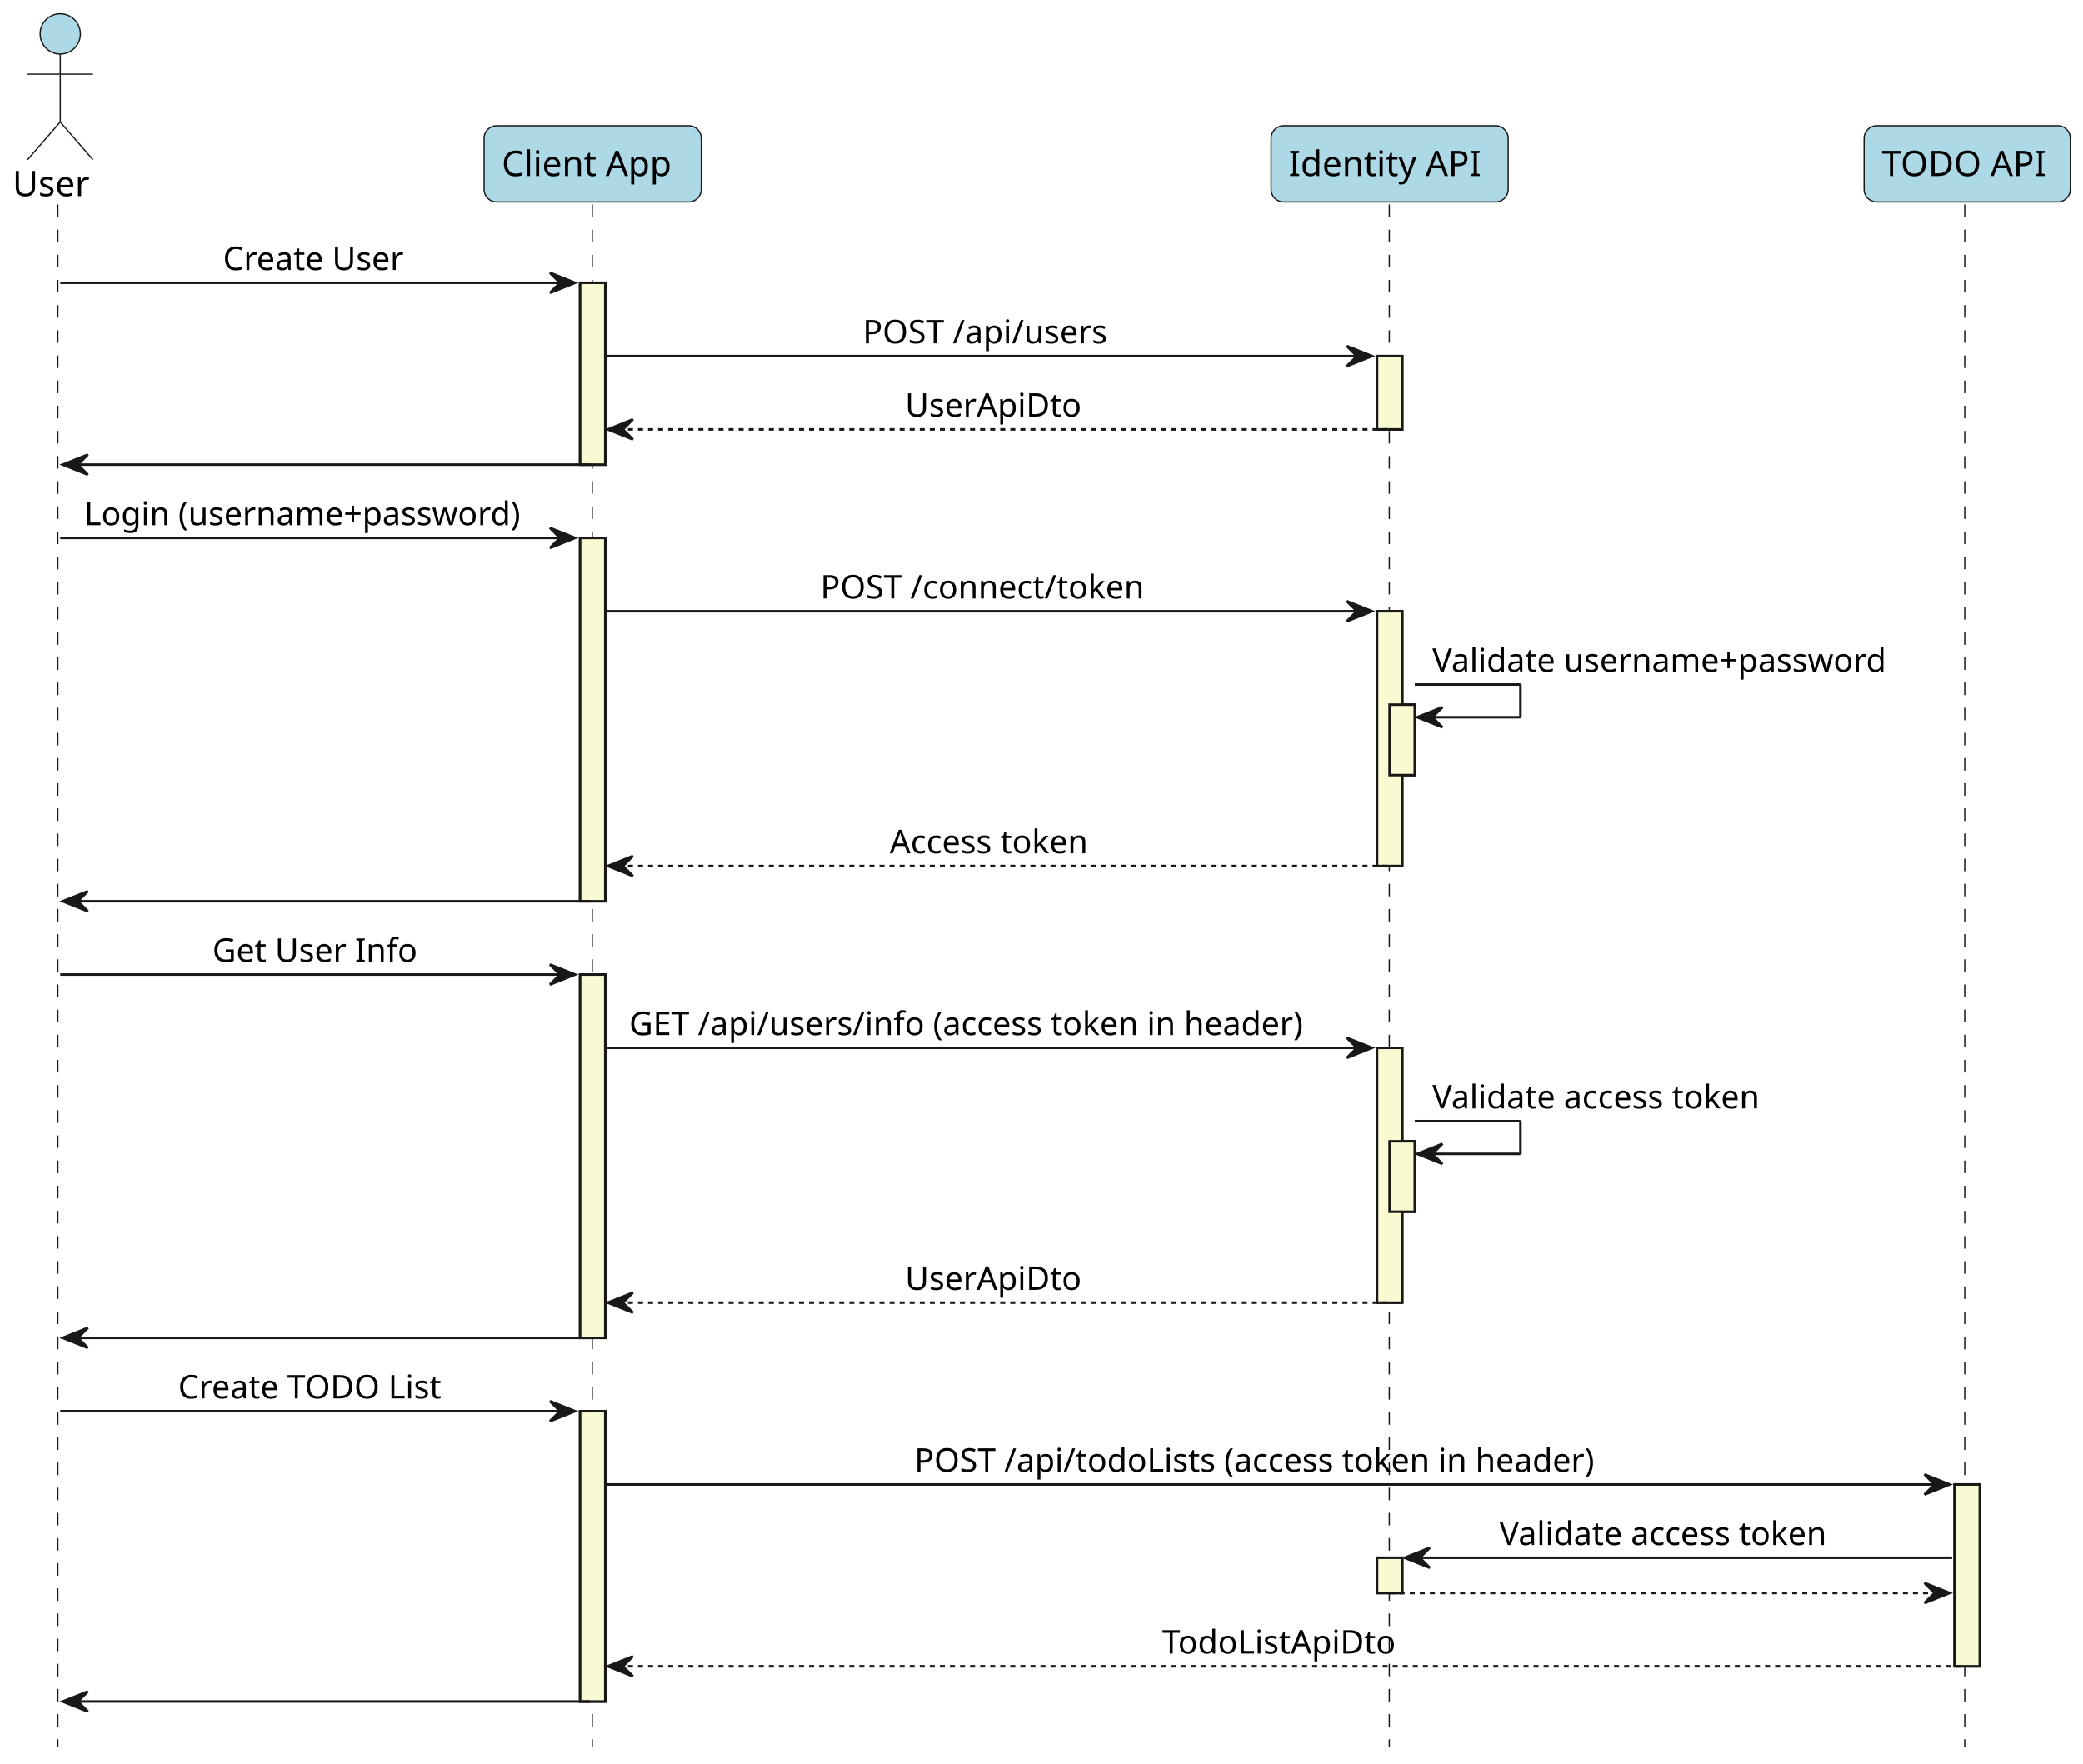
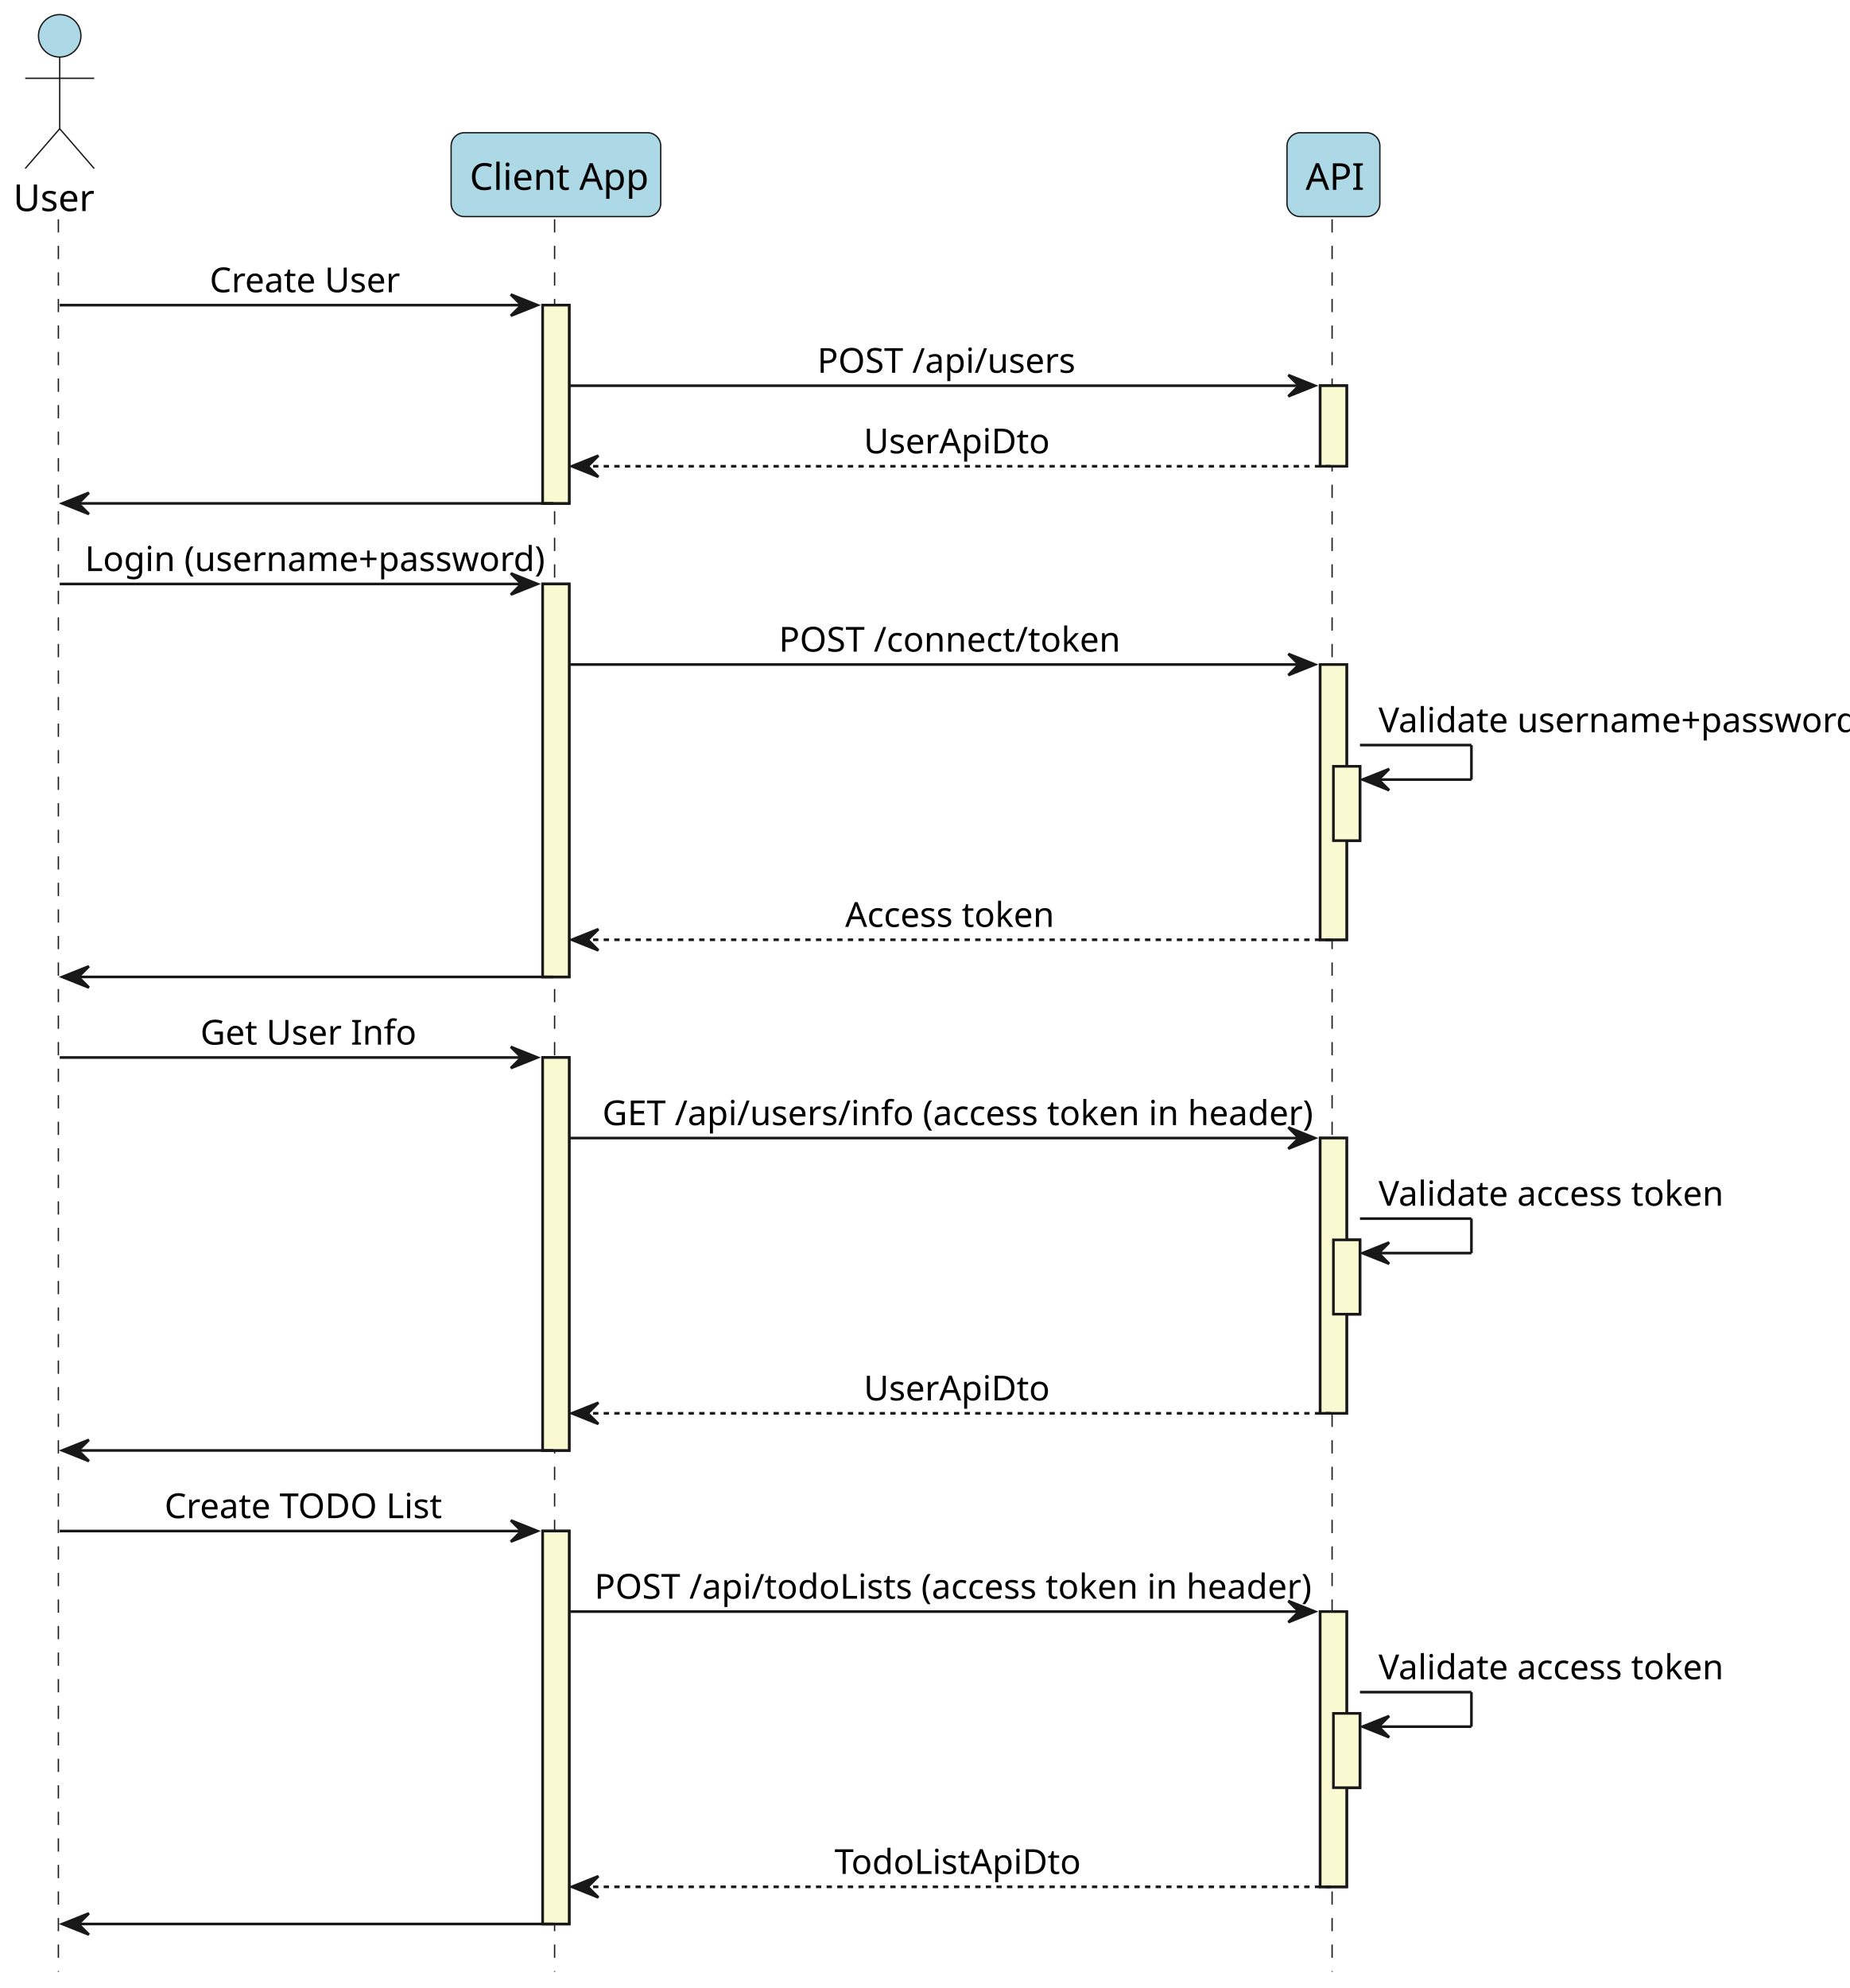
- <svg xmlns="http://www.w3.org/2000/svg" contentStyleType="text/css" data-diagram-type="SEQUENCE" height="701px" preserveAspectRatio="none" style="width:828px;height:701px;background:#FFFFFF;" version="1.1" viewBox="0 0 828 701" width="828px" zoomAndPan="magnify">
+ <svg xmlns="http://www.w3.org/2000/svg" contentStyleType="text/css" height="749px" preserveAspectRatio="none" style="width:697px;height:749px;background:#FFFFFF;" version="1.1" viewBox="0 0 697 749" width="697px" zoomAndPan="magnify">
  <defs />
  <g>
-     <g>
-       <rect fill="#FAFAD2" height="72.266" style="stroke:#181818;stroke-width:1;" width="10" x="230.592" y="112.43" />
-     </g>
-     <g>
-       <rect fill="#FAFAD2" height="144.398" style="stroke:#181818;stroke-width:1;" width="10" x="230.592" y="213.828" />
-     </g>
-     <g>
-       <rect fill="#FAFAD2" height="144.398" style="stroke:#181818;stroke-width:1;" width="10" x="230.592" y="387.359" />
-     </g>
-     <g>
-       <rect fill="#FAFAD2" height="115.398" style="stroke:#181818;stroke-width:1;" width="10" x="230.592" y="560.891" />
-     </g>
-     <g>
-       <rect fill="#FAFAD2" height="29.133" style="stroke:#181818;stroke-width:1;" width="10" x="547.375" y="141.562" />
-     </g>
-     <g>
-       <rect fill="#FAFAD2" height="101.266" style="stroke:#181818;stroke-width:1;" width="10" x="547.375" y="242.961" />
-     </g>
-     <g>
-       <rect fill="#FAFAD2" height="28" style="stroke:#181818;stroke-width:1;" width="10" x="552.375" y="280.094" />
-     </g>
-     <g>
-       <rect fill="#FAFAD2" height="101.266" style="stroke:#181818;stroke-width:1;" width="10" x="547.375" y="416.492" />
-     </g>
-     <g>
-       <rect fill="#FAFAD2" height="28" style="stroke:#181818;stroke-width:1;" width="10" x="552.375" y="453.625" />
-     </g>
-     <g>
-       <rect fill="#FAFAD2" height="14" style="stroke:#181818;stroke-width:1;" width="10" x="547.375" y="619.156" />
-     </g>
-     <g>
-       <rect fill="#FAFAD2" height="72.266" style="stroke:#181818;stroke-width:1;" width="10" x="776.966" y="590.023" />
-     </g>
-     <g>
-       <rect fill="#000000" fill-opacity="0" height="612.992" width="8" x="19.955" y="81.297" />
-       <line style="stroke:#181818;stroke-width:0.5;stroke-dasharray:5.0,5.0;" x1="23" x2="23" y1="81.297" y2="694.289" />
-     </g>
-     <g>
-       <rect fill="#000000" fill-opacity="0" height="612.992" width="8" x="231.592" y="81.297" />
-       <line style="stroke:#181818;stroke-width:0.5;stroke-dasharray:5.0,5.0;" x1="235.426" x2="235.426" y1="81.297" y2="694.289" />
-     </g>
-     <g>
-       <rect fill="#000000" fill-opacity="0" height="612.992" width="8" x="548.375" y="81.297" />
-       <line style="stroke:#181818;stroke-width:0.5;stroke-dasharray:5.0,5.0;" x1="552.249" x2="552.249" y1="81.297" y2="694.289" />
-     </g>
-     <g>
-       <rect fill="#000000" fill-opacity="0" height="612.992" width="8" x="777.966" y="81.297" />
-       <line style="stroke:#181818;stroke-width:0.5;stroke-dasharray:5.0,5.0;" x1="780.981" x2="780.981" y1="81.297" y2="694.289" />
-     </g>
-     <g class="participant participant-head" data-participant="User">
-       <text fill="#000000" font-family="sans-serif" font-size="14" lengthAdjust="spacing" textLength="31.91" x="5" y="77.995">User</text>
-       <ellipse cx="23.955" cy="13.5" fill="#ADD8E6" rx="8" ry="8" style="stroke:#181818;stroke-width:0.5;" />
-       <path d="M23.955,21.5 L23.955,48.5 M10.955,29.5 L36.955,29.5 M23.955,48.5 L10.955,63.5 M23.955,48.5 L36.955,63.5" fill="none" style="stroke:#181818;stroke-width:0.5;" />
-     </g>
-     <g class="participant participant-head" data-participant="ClientApp">
-       <rect fill="#ADD8E6" height="30.297" rx="5" ry="5" style="stroke:#181818;stroke-width:0.5;" width="86.331" x="192.426" y="50" />
-       <text fill="#000000" font-family="sans-serif" font-size="14" lengthAdjust="spacing" textLength="72.331" x="199.426" y="69.995">Client App</text>
-     </g>
-     <g class="participant participant-head" data-participant="IdentityApi">
-       <rect fill="#ADD8E6" height="30.297" rx="5" ry="5" style="stroke:#181818;stroke-width:0.5;" width="94.254" x="505.248" y="50" />
-       <text fill="#000000" font-family="sans-serif" font-size="14" lengthAdjust="spacing" textLength="80.254" x="512.249" y="69.995">Identity API</text>
-     </g>
-     <g class="participant participant-head" data-participant="TodoApi">
-       <rect fill="#ADD8E6" height="30.297" rx="5" ry="5" style="stroke:#181818;stroke-width:0.5;" width="81.97" x="740.981" y="50" />
-       <text fill="#000000" font-family="sans-serif" font-size="14" lengthAdjust="spacing" textLength="67.97" x="747.981" y="69.995">TODO API</text>
-     </g>
-     <g>
-       <rect fill="#FAFAD2" height="72.266" style="stroke:#181818;stroke-width:1;" width="10" x="230.592" y="112.43" />
-     </g>
-     <g>
-       <rect fill="#FAFAD2" height="144.398" style="stroke:#181818;stroke-width:1;" width="10" x="230.592" y="213.828" />
-     </g>
-     <g>
-       <rect fill="#FAFAD2" height="144.398" style="stroke:#181818;stroke-width:1;" width="10" x="230.592" y="387.359" />
-     </g>
-     <g>
-       <rect fill="#FAFAD2" height="115.398" style="stroke:#181818;stroke-width:1;" width="10" x="230.592" y="560.891" />
-     </g>
-     <g>
-       <rect fill="#FAFAD2" height="29.133" style="stroke:#181818;stroke-width:1;" width="10" x="547.375" y="141.562" />
-     </g>
-     <g>
-       <rect fill="#FAFAD2" height="101.266" style="stroke:#181818;stroke-width:1;" width="10" x="547.375" y="242.961" />
-     </g>
-     <g>
-       <rect fill="#FAFAD2" height="28" style="stroke:#181818;stroke-width:1;" width="10" x="552.375" y="280.094" />
-     </g>
-     <g>
-       <rect fill="#FAFAD2" height="101.266" style="stroke:#181818;stroke-width:1;" width="10" x="547.375" y="416.492" />
-     </g>
-     <g>
-       <rect fill="#FAFAD2" height="28" style="stroke:#181818;stroke-width:1;" width="10" x="552.375" y="453.625" />
-     </g>
-     <g>
-       <rect fill="#FAFAD2" height="14" style="stroke:#181818;stroke-width:1;" width="10" x="547.375" y="619.156" />
-     </g>
-     <g>
-       <rect fill="#FAFAD2" height="72.266" style="stroke:#181818;stroke-width:1;" width="10" x="776.966" y="590.023" />
-     </g>
-     <g class="message" data-participant-1="User" data-participant-2="ClientApp">
-       <polygon fill="#181818" points="218.592,108.43,228.592,112.43,218.592,116.43,222.592,112.43" style="stroke:#181818;stroke-width:1;" />
-       <line style="stroke:#181818;stroke-width:1;" x1="23.955" x2="224.592" y1="112.43" y2="112.43" />
-       <text fill="#000000" font-family="sans-serif" font-size="13" lengthAdjust="spacing" textLength="77.245" x="88.651" y="107.364">Create User</text>
-     </g>
-     <g class="message" data-participant-1="ClientApp" data-participant-2="IdentityApi">
-       <polygon fill="#181818" points="535.375,137.562,545.375,141.562,535.375,145.562,539.375,141.562" style="stroke:#181818;stroke-width:1;" />
-       <line style="stroke:#181818;stroke-width:1;" x1="240.592" x2="541.375" y1="141.562" y2="141.562" />
-       <text fill="#000000" font-family="sans-serif" font-size="13" lengthAdjust="spacing" textLength="102.115" x="342.926" y="136.497">POST /api/users</text>
-     </g>
-     <g class="message" data-participant-1="IdentityApi" data-participant-2="ClientApp">
-       <polygon fill="#181818" points="251.592,166.695,241.592,170.695,251.592,174.695,247.592,170.695" style="stroke:#181818;stroke-width:1;" />
-       <line style="stroke:#181818;stroke-width:1;stroke-dasharray:2.0,2.0;" x1="245.592" x2="551.375" y1="170.695" y2="170.695" />
-       <text fill="#000000" font-family="sans-serif" font-size="13" lengthAdjust="spacing" textLength="73.449" x="359.759" y="165.629">UserApiDto</text>
-     </g>
-     <g class="message" data-participant-1="ClientApp" data-participant-2="User">
-       <polygon fill="#181818" points="34.955,180.695,24.955,184.695,34.955,188.695,30.955,184.695" style="stroke:#181818;stroke-width:1;" />
-       <line style="stroke:#181818;stroke-width:1;" x1="28.955" x2="234.592" y1="184.695" y2="184.695" />
-     </g>
-     <g class="message" data-participant-1="User" data-participant-2="ClientApp">
-       <polygon fill="#181818" points="218.592,209.828,228.592,213.828,218.592,217.828,222.592,213.828" style="stroke:#181818;stroke-width:1;" />
-       <line style="stroke:#181818;stroke-width:1;" x1="23.955" x2="224.592" y1="213.828" y2="213.828" />
-       <text fill="#000000" font-family="sans-serif" font-size="13" lengthAdjust="spacing" textLength="187.637" x="33.455" y="208.762">Login (username+password)</text>
-     </g>
-     <g class="message" data-participant-1="ClientApp" data-participant-2="IdentityApi">
-       <polygon fill="#181818" points="535.375,238.961,545.375,242.961,535.375,246.961,539.375,242.961" style="stroke:#181818;stroke-width:1;" />
-       <line style="stroke:#181818;stroke-width:1;" x1="240.592" x2="541.375" y1="242.961" y2="242.961" />
-       <text fill="#000000" font-family="sans-serif" font-size="13" lengthAdjust="spacing" textLength="135.795" x="326.086" y="237.895">POST /connect/token</text>
-     </g>
-     <g class="message" data-participant-1="IdentityApi" data-participant-2="IdentityApi">
-       <line style="stroke:#181818;stroke-width:1;" x1="562.375" x2="604.375" y1="272.094" y2="272.094" />
-       <line style="stroke:#181818;stroke-width:1;" x1="604.375" x2="604.375" y1="272.094" y2="285.094" />
-       <line style="stroke:#181818;stroke-width:1;" x1="563.375" x2="604.375" y1="285.094" y2="285.094" />
-       <polygon fill="#181818" points="573.375,281.094,563.375,285.094,573.375,289.094,569.375,285.094" style="stroke:#181818;stroke-width:1;" />
-       <text fill="#000000" font-family="sans-serif" font-size="13" lengthAdjust="spacing" textLength="195.59" x="569.375" y="267.028">Validate username+password</text>
-     </g>
-     <g class="message" data-participant-1="IdentityApi" data-participant-2="ClientApp">
-       <polygon fill="#181818" points="251.592,340.227,241.592,344.227,251.592,348.227,247.592,344.227" style="stroke:#181818;stroke-width:1;" />
-       <line style="stroke:#181818;stroke-width:1;stroke-dasharray:2.0,2.0;" x1="245.592" x2="551.375" y1="344.227" y2="344.227" />
-       <text fill="#000000" font-family="sans-serif" font-size="13" lengthAdjust="spacing" textLength="85.681" x="353.643" y="339.161">Access token</text>
-     </g>
-     <g class="message" data-participant-1="ClientApp" data-participant-2="User">
-       <polygon fill="#181818" points="34.955,354.227,24.955,358.227,34.955,362.227,30.955,358.227" style="stroke:#181818;stroke-width:1;" />
-       <line style="stroke:#181818;stroke-width:1;" x1="28.955" x2="234.592" y1="358.227" y2="358.227" />
-     </g>
-     <g class="message" data-participant-1="User" data-participant-2="ClientApp">
-       <polygon fill="#181818" points="218.592,383.359,228.592,387.359,218.592,391.359,222.592,387.359" style="stroke:#181818;stroke-width:1;" />
-       <line style="stroke:#181818;stroke-width:1;" x1="23.955" x2="224.592" y1="387.359" y2="387.359" />
-       <text fill="#000000" font-family="sans-serif" font-size="13" lengthAdjust="spacing" textLength="85.668" x="84.439" y="382.293">Get User Info</text>
-     </g>
-     <g class="message" data-participant-1="ClientApp" data-participant-2="IdentityApi">
-       <polygon fill="#181818" points="535.375,412.492,545.375,416.492,535.375,420.492,539.375,416.492" style="stroke:#181818;stroke-width:1;" />
-       <line style="stroke:#181818;stroke-width:1;" x1="240.592" x2="541.375" y1="416.492" y2="416.492" />
-       <text fill="#000000" font-family="sans-serif" font-size="13" lengthAdjust="spacing" textLength="287.784" x="250.092" y="411.426">GET /api/users/info (access token in header)</text>
-     </g>
-     <g class="message" data-participant-1="IdentityApi" data-participant-2="IdentityApi">
-       <line style="stroke:#181818;stroke-width:1;" x1="562.375" x2="604.375" y1="445.625" y2="445.625" />
-       <line style="stroke:#181818;stroke-width:1;" x1="604.375" x2="604.375" y1="445.625" y2="458.625" />
-       <line style="stroke:#181818;stroke-width:1;" x1="563.375" x2="604.375" y1="458.625" y2="458.625" />
-       <polygon fill="#181818" points="573.375,454.625,563.375,458.625,573.375,462.625,569.375,458.625" style="stroke:#181818;stroke-width:1;" />
-       <text fill="#000000" font-family="sans-serif" font-size="13" lengthAdjust="spacing" textLength="142.283" x="569.375" y="440.559">Validate access token</text>
-     </g>
-     <g class="message" data-participant-1="IdentityApi" data-participant-2="ClientApp">
-       <polygon fill="#181818" points="251.592,513.758,241.592,517.758,251.592,521.758,247.592,517.758" style="stroke:#181818;stroke-width:1;" />
-       <line style="stroke:#181818;stroke-width:1;stroke-dasharray:2.0,2.0;" x1="245.592" x2="551.375" y1="517.758" y2="517.758" />
-       <text fill="#000000" font-family="sans-serif" font-size="13" lengthAdjust="spacing" textLength="73.449" x="359.759" y="512.692">UserApiDto</text>
-     </g>
-     <g class="message" data-participant-1="ClientApp" data-participant-2="User">
-       <polygon fill="#181818" points="34.955,527.758,24.955,531.758,34.955,535.758,30.955,531.758" style="stroke:#181818;stroke-width:1;" />
-       <line style="stroke:#181818;stroke-width:1;" x1="28.955" x2="234.592" y1="531.758" y2="531.758" />
-     </g>
-     <g class="message" data-participant-1="User" data-participant-2="ClientApp">
-       <polygon fill="#181818" points="218.592,556.891,228.592,560.891,218.592,564.891,222.592,560.891" style="stroke:#181818;stroke-width:1;" />
-       <line style="stroke:#181818;stroke-width:1;" x1="23.955" x2="224.592" y1="560.891" y2="560.891" />
-       <text fill="#000000" font-family="sans-serif" font-size="13" lengthAdjust="spacing" textLength="112.887" x="70.83" y="555.825">Create TODO List</text>
-     </g>
-     <g class="message" data-participant-1="ClientApp" data-participant-2="TodoApi">
-       <polygon fill="#181818" points="764.966,586.023,774.966,590.023,764.966,594.023,768.966,590.023" style="stroke:#181818;stroke-width:1;" />
-       <line style="stroke:#181818;stroke-width:1;" x1="240.592" x2="770.966" y1="590.023" y2="590.023" />
-       <text fill="#000000" font-family="sans-serif" font-size="13" lengthAdjust="spacing" textLength="290.685" x="363.437" y="584.957">POST /api/todoLists (access token in header)</text>
-     </g>
-     <g class="message" data-participant-1="TodoApi" data-participant-2="IdentityApi">
-       <polygon fill="#181818" points="568.375,615.156,558.375,619.156,568.375,623.156,564.375,619.156" style="stroke:#181818;stroke-width:1;" />
-       <line style="stroke:#181818;stroke-width:1;" x1="562.375" x2="775.966" y1="619.156" y2="619.156" />
-       <text fill="#000000" font-family="sans-serif" font-size="13" lengthAdjust="spacing" textLength="142.283" x="596.029" y="614.09">Validate access token</text>
-     </g>
-     <g class="message" data-participant-1="IdentityApi" data-participant-2="TodoApi">
-       <polygon fill="#181818" points="764.966,629.156,774.966,633.156,764.966,637.156,768.966,633.156" style="stroke:#181818;stroke-width:1;" />
-       <line style="stroke:#181818;stroke-width:1;stroke-dasharray:2.0,2.0;" x1="552.375" x2="770.966" y1="633.156" y2="633.156" />
-     </g>
-     <g class="message" data-participant-1="TodoApi" data-participant-2="ClientApp">
-       <polygon fill="#181818" points="251.592,658.289,241.592,662.289,251.592,666.289,247.592,662.289" style="stroke:#181818;stroke-width:1;" />
-       <line style="stroke:#181818;stroke-width:1;stroke-dasharray:2.0,2.0;" x1="245.592" x2="780.966" y1="662.289" y2="662.289" />
-       <text fill="#000000" font-family="sans-serif" font-size="13" lengthAdjust="spacing" textLength="98.643" x="461.957" y="657.223">TodoListApiDto</text>
-     </g>
-     <g class="message" data-participant-1="ClientApp" data-participant-2="User">
-       <polygon fill="#181818" points="34.955,672.289,24.955,676.289,34.955,680.289,30.955,676.289" style="stroke:#181818;stroke-width:1;" />
-       <line style="stroke:#181818;stroke-width:1;" x1="28.955" x2="234.592" y1="676.289" y2="676.289" />
-     </g>
+     <rect fill="#FAFAD2" height="74.703" style="stroke:#181818;stroke-width:1.0;" width="10" x="204.5" y="114.961" />
+     <rect fill="#FAFAD2" height="148.055" style="stroke:#181818;stroke-width:1.0;" width="10" x="204.5" y="220.016" />
+     <rect fill="#FAFAD2" height="148.055" style="stroke:#181818;stroke-width:1.0;" width="10" x="204.5" y="398.422" />
+     <rect fill="#FAFAD2" height="148.055" style="stroke:#181818;stroke-width:1.0;" width="10" x="204.5" y="576.828" />
+     <rect fill="#FAFAD2" height="30.352" style="stroke:#181818;stroke-width:1.0;" width="10" x="497.5" y="145.312" />
+     <rect fill="#FAFAD2" height="103.703" style="stroke:#181818;stroke-width:1.0;" width="10" x="497.5" y="250.367" />
+     <rect fill="#FAFAD2" height="28" style="stroke:#181818;stroke-width:1.0;" width="10" x="502.5" y="288.719" />
+     <rect fill="#FAFAD2" height="103.703" style="stroke:#181818;stroke-width:1.0;" width="10" x="497.5" y="428.773" />
+     <rect fill="#FAFAD2" height="28" style="stroke:#181818;stroke-width:1.0;" width="10" x="502.5" y="467.125" />
+     <rect fill="#FAFAD2" height="103.703" style="stroke:#181818;stroke-width:1.0;" width="10" x="497.5" y="607.18" />
+     <rect fill="#FAFAD2" height="28" style="stroke:#181818;stroke-width:1.0;" width="10" x="502.5" y="645.531" />
+     <line style="stroke:#181818;stroke-width:0.5;stroke-dasharray:5.0,5.0;" x1="22" x2="22" y1="82.609" y2="742.883" />
+     <line style="stroke:#181818;stroke-width:0.5;stroke-dasharray:5.0,5.0;" x1="209" x2="209" y1="82.609" y2="742.883" />
+     <line style="stroke:#181818;stroke-width:0.5;stroke-dasharray:5.0,5.0;" x1="502" x2="502" y1="82.609" y2="742.883" />
+     <text fill="#000000" font-family="sans-serif" font-size="14" lengthAdjust="spacing" textLength="29" x="5" y="79.533">User</text>
+     <ellipse cx="22.5" cy="13.5" fill="#ADD8E6" rx="8" ry="8" style="stroke:#181818;stroke-width:0.5;" />
+     <path d="M22.5,21.5 L22.5,48.5 M9.5,29.5 L35.5,29.5 M22.5,48.5 L9.5,63.5 M22.5,48.5 L35.5,63.5 " fill="none" style="stroke:#181818;stroke-width:0.5;" />
+     <rect fill="#ADD8E6" height="31.609" rx="5" ry="5" style="stroke:#181818;stroke-width:0.5;" width="79" x="170" y="50" />
+     <text fill="#000000" font-family="sans-serif" font-size="14" lengthAdjust="spacing" textLength="65" x="177" y="71.533">Client App</text>
+     <rect fill="#ADD8E6" height="31.609" rx="5" ry="5" style="stroke:#181818;stroke-width:0.5;" width="35" x="485" y="50" />
+     <text fill="#000000" font-family="sans-serif" font-size="14" lengthAdjust="spacing" textLength="21" x="492" y="71.533">API</text>
+     <rect fill="#FAFAD2" height="74.703" style="stroke:#181818;stroke-width:1.0;" width="10" x="204.5" y="114.961" />
+     <rect fill="#FAFAD2" height="148.055" style="stroke:#181818;stroke-width:1.0;" width="10" x="204.5" y="220.016" />
+     <rect fill="#FAFAD2" height="148.055" style="stroke:#181818;stroke-width:1.0;" width="10" x="204.5" y="398.422" />
+     <rect fill="#FAFAD2" height="148.055" style="stroke:#181818;stroke-width:1.0;" width="10" x="204.5" y="576.828" />
+     <rect fill="#FAFAD2" height="30.352" style="stroke:#181818;stroke-width:1.0;" width="10" x="497.5" y="145.312" />
+     <rect fill="#FAFAD2" height="103.703" style="stroke:#181818;stroke-width:1.0;" width="10" x="497.5" y="250.367" />
+     <rect fill="#FAFAD2" height="28" style="stroke:#181818;stroke-width:1.0;" width="10" x="502.5" y="288.719" />
+     <rect fill="#FAFAD2" height="103.703" style="stroke:#181818;stroke-width:1.0;" width="10" x="497.5" y="428.773" />
+     <rect fill="#FAFAD2" height="28" style="stroke:#181818;stroke-width:1.0;" width="10" x="502.5" y="467.125" />
+     <rect fill="#FAFAD2" height="103.703" style="stroke:#181818;stroke-width:1.0;" width="10" x="497.5" y="607.18" />
+     <rect fill="#FAFAD2" height="28" style="stroke:#181818;stroke-width:1.0;" width="10" x="502.5" y="645.531" />
+     <polygon fill="#181818" points="192.5,110.961,202.5,114.961,192.5,118.961,196.5,114.961" style="stroke:#181818;stroke-width:1.0;" />
+     <line style="stroke:#181818;stroke-width:1.0;" x1="22.5" x2="198.5" y1="114.961" y2="114.961" />
+     <text fill="#000000" font-family="sans-serif" font-size="13" lengthAdjust="spacing" textLength="69" x="79" y="110.105">Create User</text>
+     <polygon fill="#181818" points="485.5,141.312,495.5,145.312,485.5,149.312,489.5,145.312" style="stroke:#181818;stroke-width:1.0;" />
+     <line style="stroke:#181818;stroke-width:1.0;" x1="214.5" x2="491.5" y1="145.312" y2="145.312" />
+     <text fill="#000000" font-family="sans-serif" font-size="13" lengthAdjust="spacing" textLength="96" x="308" y="140.456">POST /api/users</text>
+     <polygon fill="#181818" points="225.5,171.664,215.5,175.664,225.5,179.664,221.5,175.664" style="stroke:#181818;stroke-width:1.0;" />
+     <line style="stroke:#181818;stroke-width:1.0;stroke-dasharray:2.0,2.0;" x1="219.5" x2="501.5" y1="175.664" y2="175.664" />
+     <text fill="#000000" font-family="sans-serif" font-size="13" lengthAdjust="spacing" textLength="66" x="325.5" y="170.808">UserApiDto</text>
+     <polygon fill="#181818" points="33.5,185.664,23.5,189.664,33.5,193.664,29.5,189.664" style="stroke:#181818;stroke-width:1.0;" />
+     <line style="stroke:#181818;stroke-width:1.0;" x1="27.5" x2="208.5" y1="189.664" y2="189.664" />
+     <polygon fill="#181818" points="192.5,216.016,202.5,220.016,192.5,224.016,196.5,220.016" style="stroke:#181818;stroke-width:1.0;" />
+     <line style="stroke:#181818;stroke-width:1.0;" x1="22.5" x2="198.5" y1="220.016" y2="220.016" />
+     <text fill="#000000" font-family="sans-serif" font-size="13" lengthAdjust="spacing" textLength="163" x="32" y="215.159">Login (username+password)</text>
+     <polygon fill="#181818" points="485.5,246.367,495.5,250.367,485.5,254.367,489.5,250.367" style="stroke:#181818;stroke-width:1.0;" />
+     <line style="stroke:#181818;stroke-width:1.0;" x1="214.5" x2="491.5" y1="250.367" y2="250.367" />
+     <text fill="#000000" font-family="sans-serif" font-size="13" lengthAdjust="spacing" textLength="125" x="293.5" y="245.511">POST /connect/token</text>
+     <line style="stroke:#181818;stroke-width:1.0;" x1="512.5" x2="554.5" y1="280.719" y2="280.719" />
+     <line style="stroke:#181818;stroke-width:1.0;" x1="554.5" x2="554.5" y1="280.719" y2="293.719" />
+     <line style="stroke:#181818;stroke-width:1.0;" x1="513.5" x2="554.5" y1="293.719" y2="293.719" />
+     <polygon fill="#181818" points="523.5,289.719,513.5,293.719,523.5,297.719,519.5,293.719" style="stroke:#181818;stroke-width:1.0;" />
+     <text fill="#000000" font-family="sans-serif" font-size="13" lengthAdjust="spacing" textLength="171" x="519.5" y="275.862">Validate username+password</text>
+     <polygon fill="#181818" points="225.5,350.07,215.5,354.07,225.5,358.07,221.5,354.07" style="stroke:#181818;stroke-width:1.0;" />
+     <line style="stroke:#181818;stroke-width:1.0;stroke-dasharray:2.0,2.0;" x1="219.5" x2="501.5" y1="354.07" y2="354.07" />
+     <text fill="#000000" font-family="sans-serif" font-size="13" lengthAdjust="spacing" textLength="80" x="318.5" y="349.214">Access token</text>
+     <polygon fill="#181818" points="33.5,364.07,23.5,368.07,33.5,372.07,29.5,368.07" style="stroke:#181818;stroke-width:1.0;" />
+     <line style="stroke:#181818;stroke-width:1.0;" x1="27.5" x2="208.5" y1="368.07" y2="368.07" />
+     <polygon fill="#181818" points="192.5,394.422,202.5,398.422,192.5,402.422,196.5,398.422" style="stroke:#181818;stroke-width:1.0;" />
+     <line style="stroke:#181818;stroke-width:1.0;" x1="22.5" x2="198.5" y1="398.422" y2="398.422" />
+     <text fill="#000000" font-family="sans-serif" font-size="13" lengthAdjust="spacing" textLength="76" x="75.5" y="393.565">Get User Info</text>
+     <polygon fill="#181818" points="485.5,424.773,495.5,428.773,485.5,432.773,489.5,428.773" style="stroke:#181818;stroke-width:1.0;" />
+     <line style="stroke:#181818;stroke-width:1.0;" x1="214.5" x2="491.5" y1="428.773" y2="428.773" />
+     <text fill="#000000" font-family="sans-serif" font-size="13" lengthAdjust="spacing" textLength="258" x="227" y="423.917">GET /api/users/info (access token in header)</text>
+     <line style="stroke:#181818;stroke-width:1.0;" x1="512.5" x2="554.5" y1="459.125" y2="459.125" />
+     <line style="stroke:#181818;stroke-width:1.0;" x1="554.5" x2="554.5" y1="459.125" y2="472.125" />
+     <line style="stroke:#181818;stroke-width:1.0;" x1="513.5" x2="554.5" y1="472.125" y2="472.125" />
+     <polygon fill="#181818" points="523.5,468.125,513.5,472.125,523.5,476.125,519.5,472.125" style="stroke:#181818;stroke-width:1.0;" />
+     <text fill="#000000" font-family="sans-serif" font-size="13" lengthAdjust="spacing" textLength="129" x="519.5" y="454.269">Validate access token</text>
+     <polygon fill="#181818" points="225.5,528.477,215.5,532.477,225.5,536.477,221.5,532.477" style="stroke:#181818;stroke-width:1.0;" />
+     <line style="stroke:#181818;stroke-width:1.0;stroke-dasharray:2.0,2.0;" x1="219.5" x2="501.5" y1="532.477" y2="532.477" />
+     <text fill="#000000" font-family="sans-serif" font-size="13" lengthAdjust="spacing" textLength="66" x="325.5" y="527.62">UserApiDto</text>
+     <polygon fill="#181818" points="33.5,542.477,23.5,546.477,33.5,550.477,29.5,546.477" style="stroke:#181818;stroke-width:1.0;" />
+     <line style="stroke:#181818;stroke-width:1.0;" x1="27.5" x2="208.5" y1="546.477" y2="546.477" />
+     <polygon fill="#181818" points="192.5,572.828,202.5,576.828,192.5,580.828,196.5,576.828" style="stroke:#181818;stroke-width:1.0;" />
+     <line style="stroke:#181818;stroke-width:1.0;" x1="22.5" x2="198.5" y1="576.828" y2="576.828" />
+     <text fill="#000000" font-family="sans-serif" font-size="13" lengthAdjust="spacing" textLength="103" x="62" y="571.972">Create TODO List</text>
+     <polygon fill="#181818" points="485.5,603.18,495.5,607.18,485.5,611.18,489.5,607.18" style="stroke:#181818;stroke-width:1.0;" />
+     <line style="stroke:#181818;stroke-width:1.0;" x1="214.5" x2="491.5" y1="607.18" y2="607.18" />
+     <text fill="#000000" font-family="sans-serif" font-size="13" lengthAdjust="spacing" textLength="264" x="224" y="602.323">POST /api/todoLists (access token in header)</text>
+     <line style="stroke:#181818;stroke-width:1.0;" x1="512.5" x2="554.5" y1="637.531" y2="637.531" />
+     <line style="stroke:#181818;stroke-width:1.0;" x1="554.5" x2="554.5" y1="637.531" y2="650.531" />
+     <line style="stroke:#181818;stroke-width:1.0;" x1="513.5" x2="554.5" y1="650.531" y2="650.531" />
+     <polygon fill="#181818" points="523.5,646.531,513.5,650.531,523.5,654.531,519.5,650.531" style="stroke:#181818;stroke-width:1.0;" />
+     <text fill="#000000" font-family="sans-serif" font-size="13" lengthAdjust="spacing" textLength="129" x="519.5" y="632.675">Validate access token</text>
+     <polygon fill="#181818" points="225.5,706.883,215.5,710.883,225.5,714.883,221.5,710.883" style="stroke:#181818;stroke-width:1.0;" />
+     <line style="stroke:#181818;stroke-width:1.0;stroke-dasharray:2.0,2.0;" x1="219.5" x2="501.5" y1="710.883" y2="710.883" />
+     <text fill="#000000" font-family="sans-serif" font-size="13" lengthAdjust="spacing" textLength="88" x="314.5" y="706.026">TodoListApiDto</text>
+     <polygon fill="#181818" points="33.5,720.883,23.5,724.883,33.5,728.883,29.5,724.883" style="stroke:#181818;stroke-width:1.0;" />
+     <line style="stroke:#181818;stroke-width:1.0;" x1="27.5" x2="208.5" y1="724.883" y2="724.883" />
  </g>
</svg>
